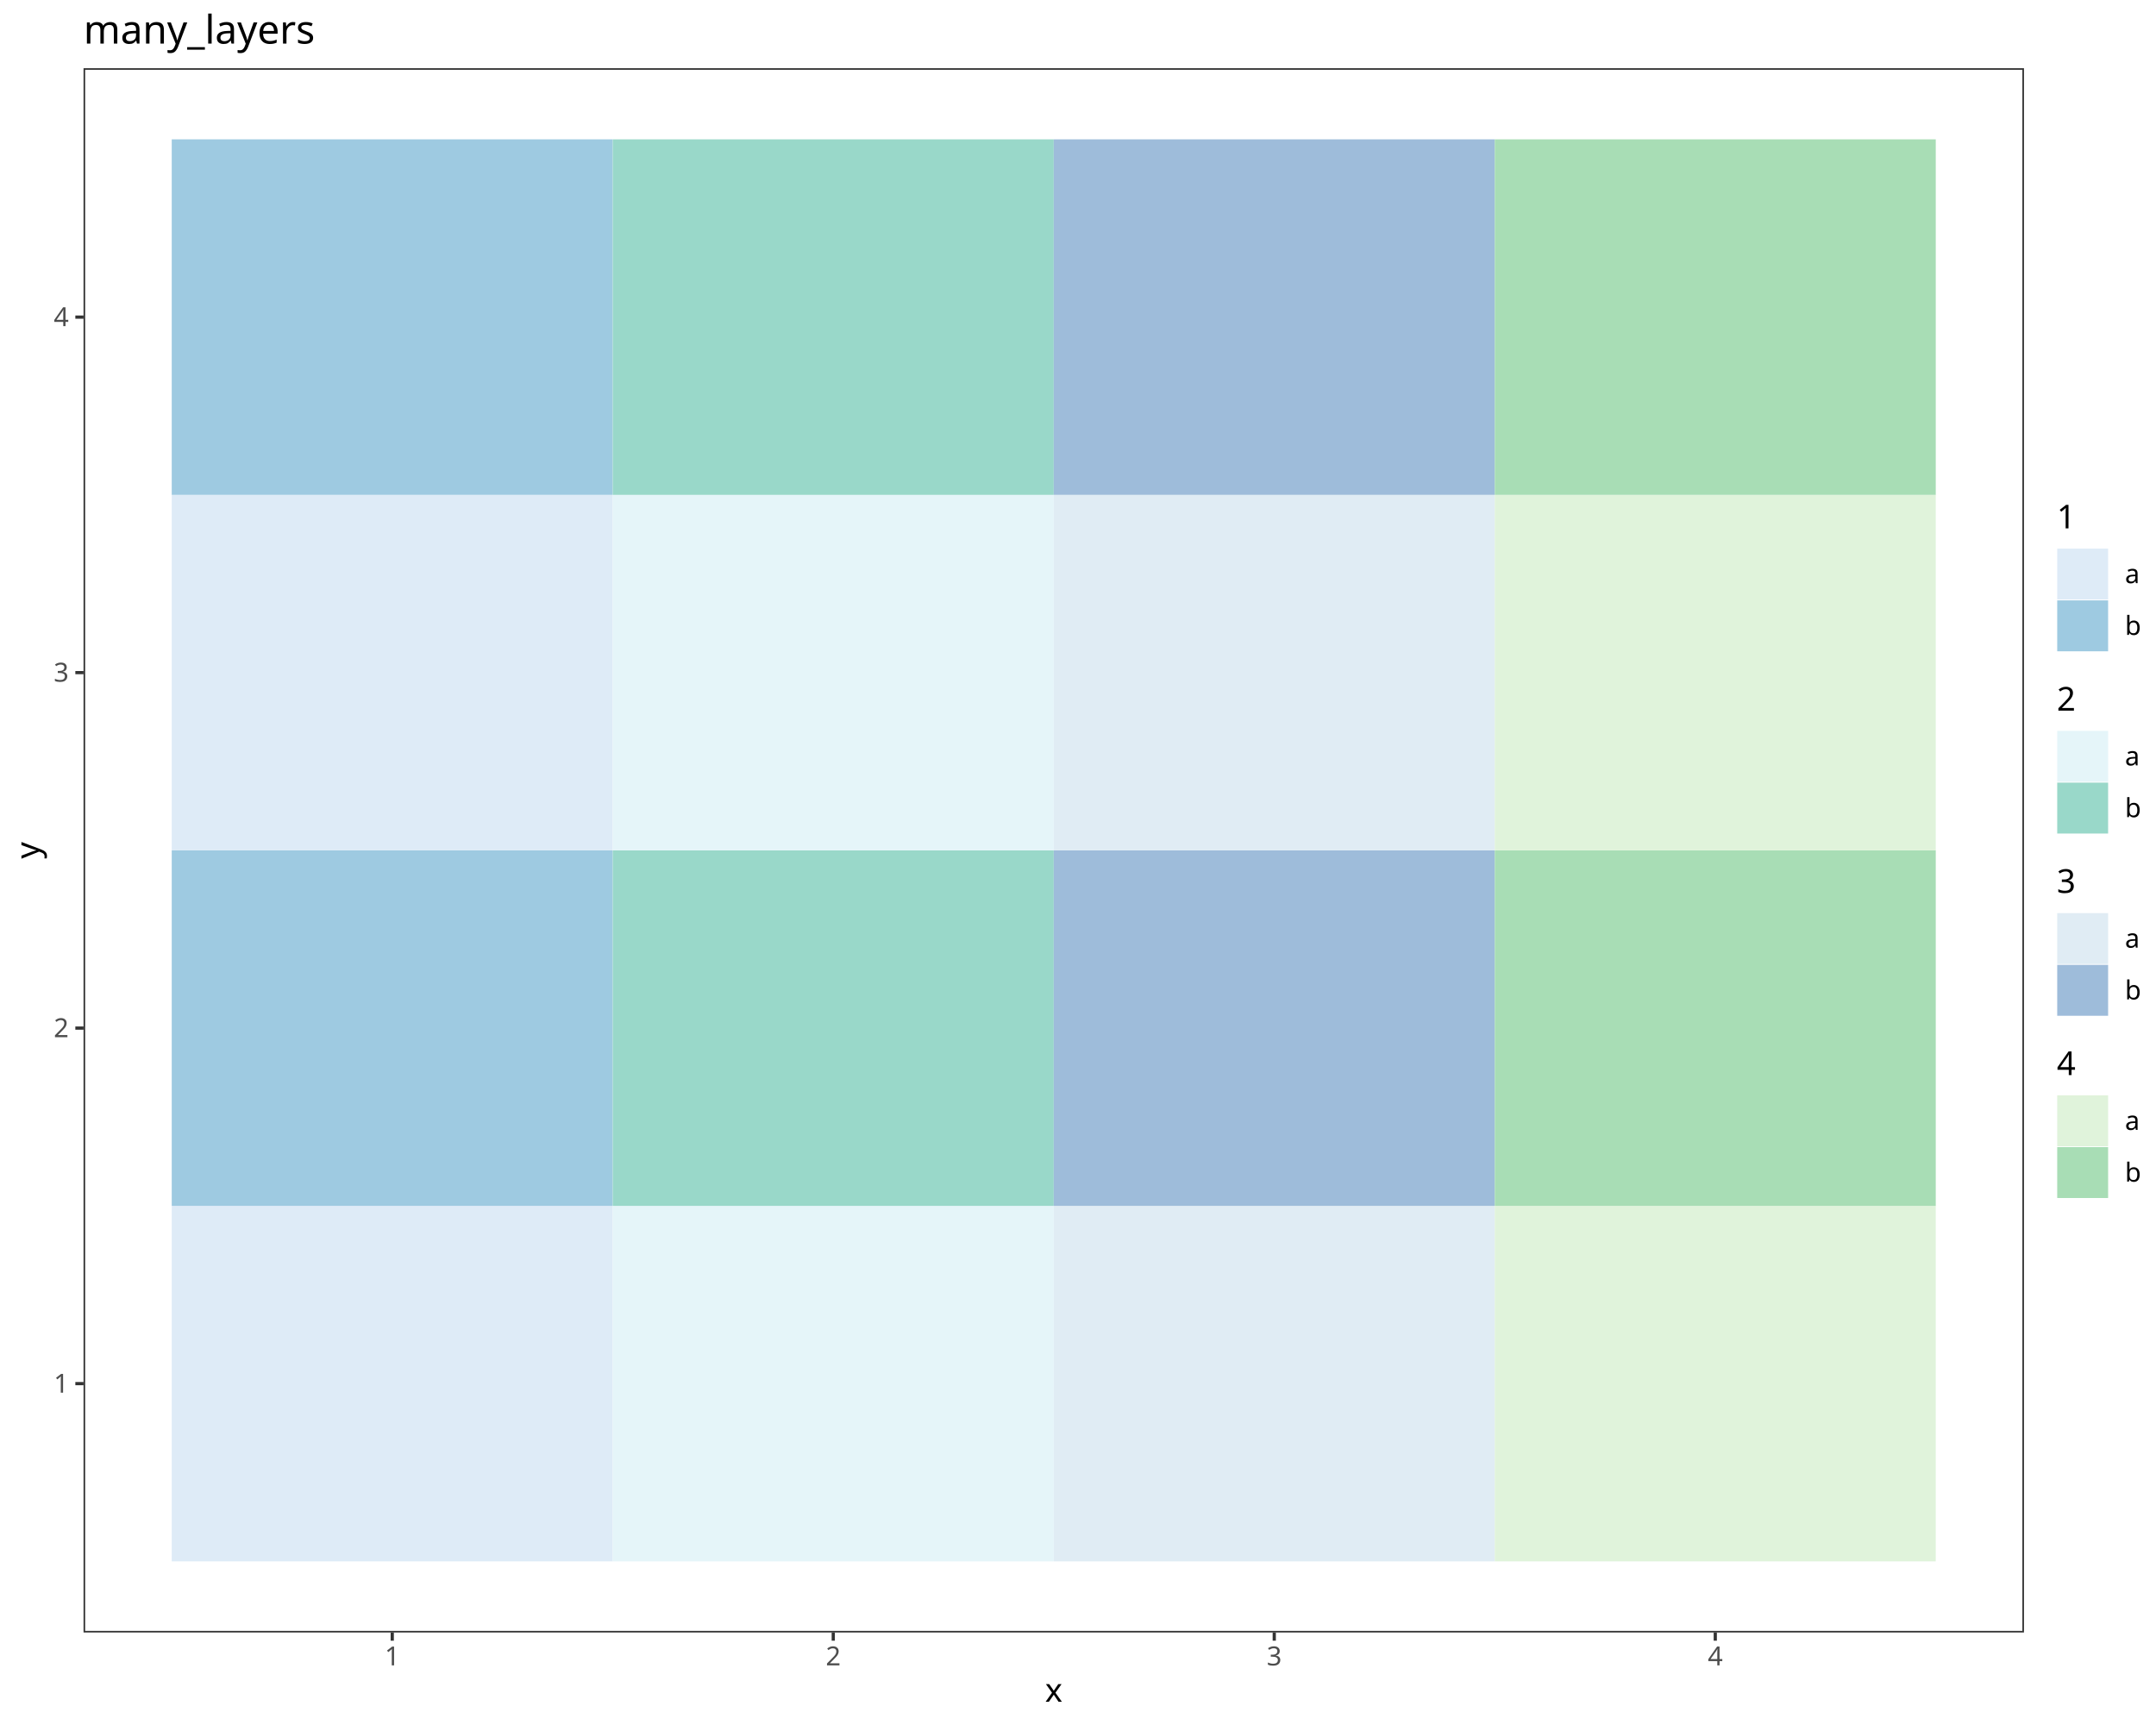
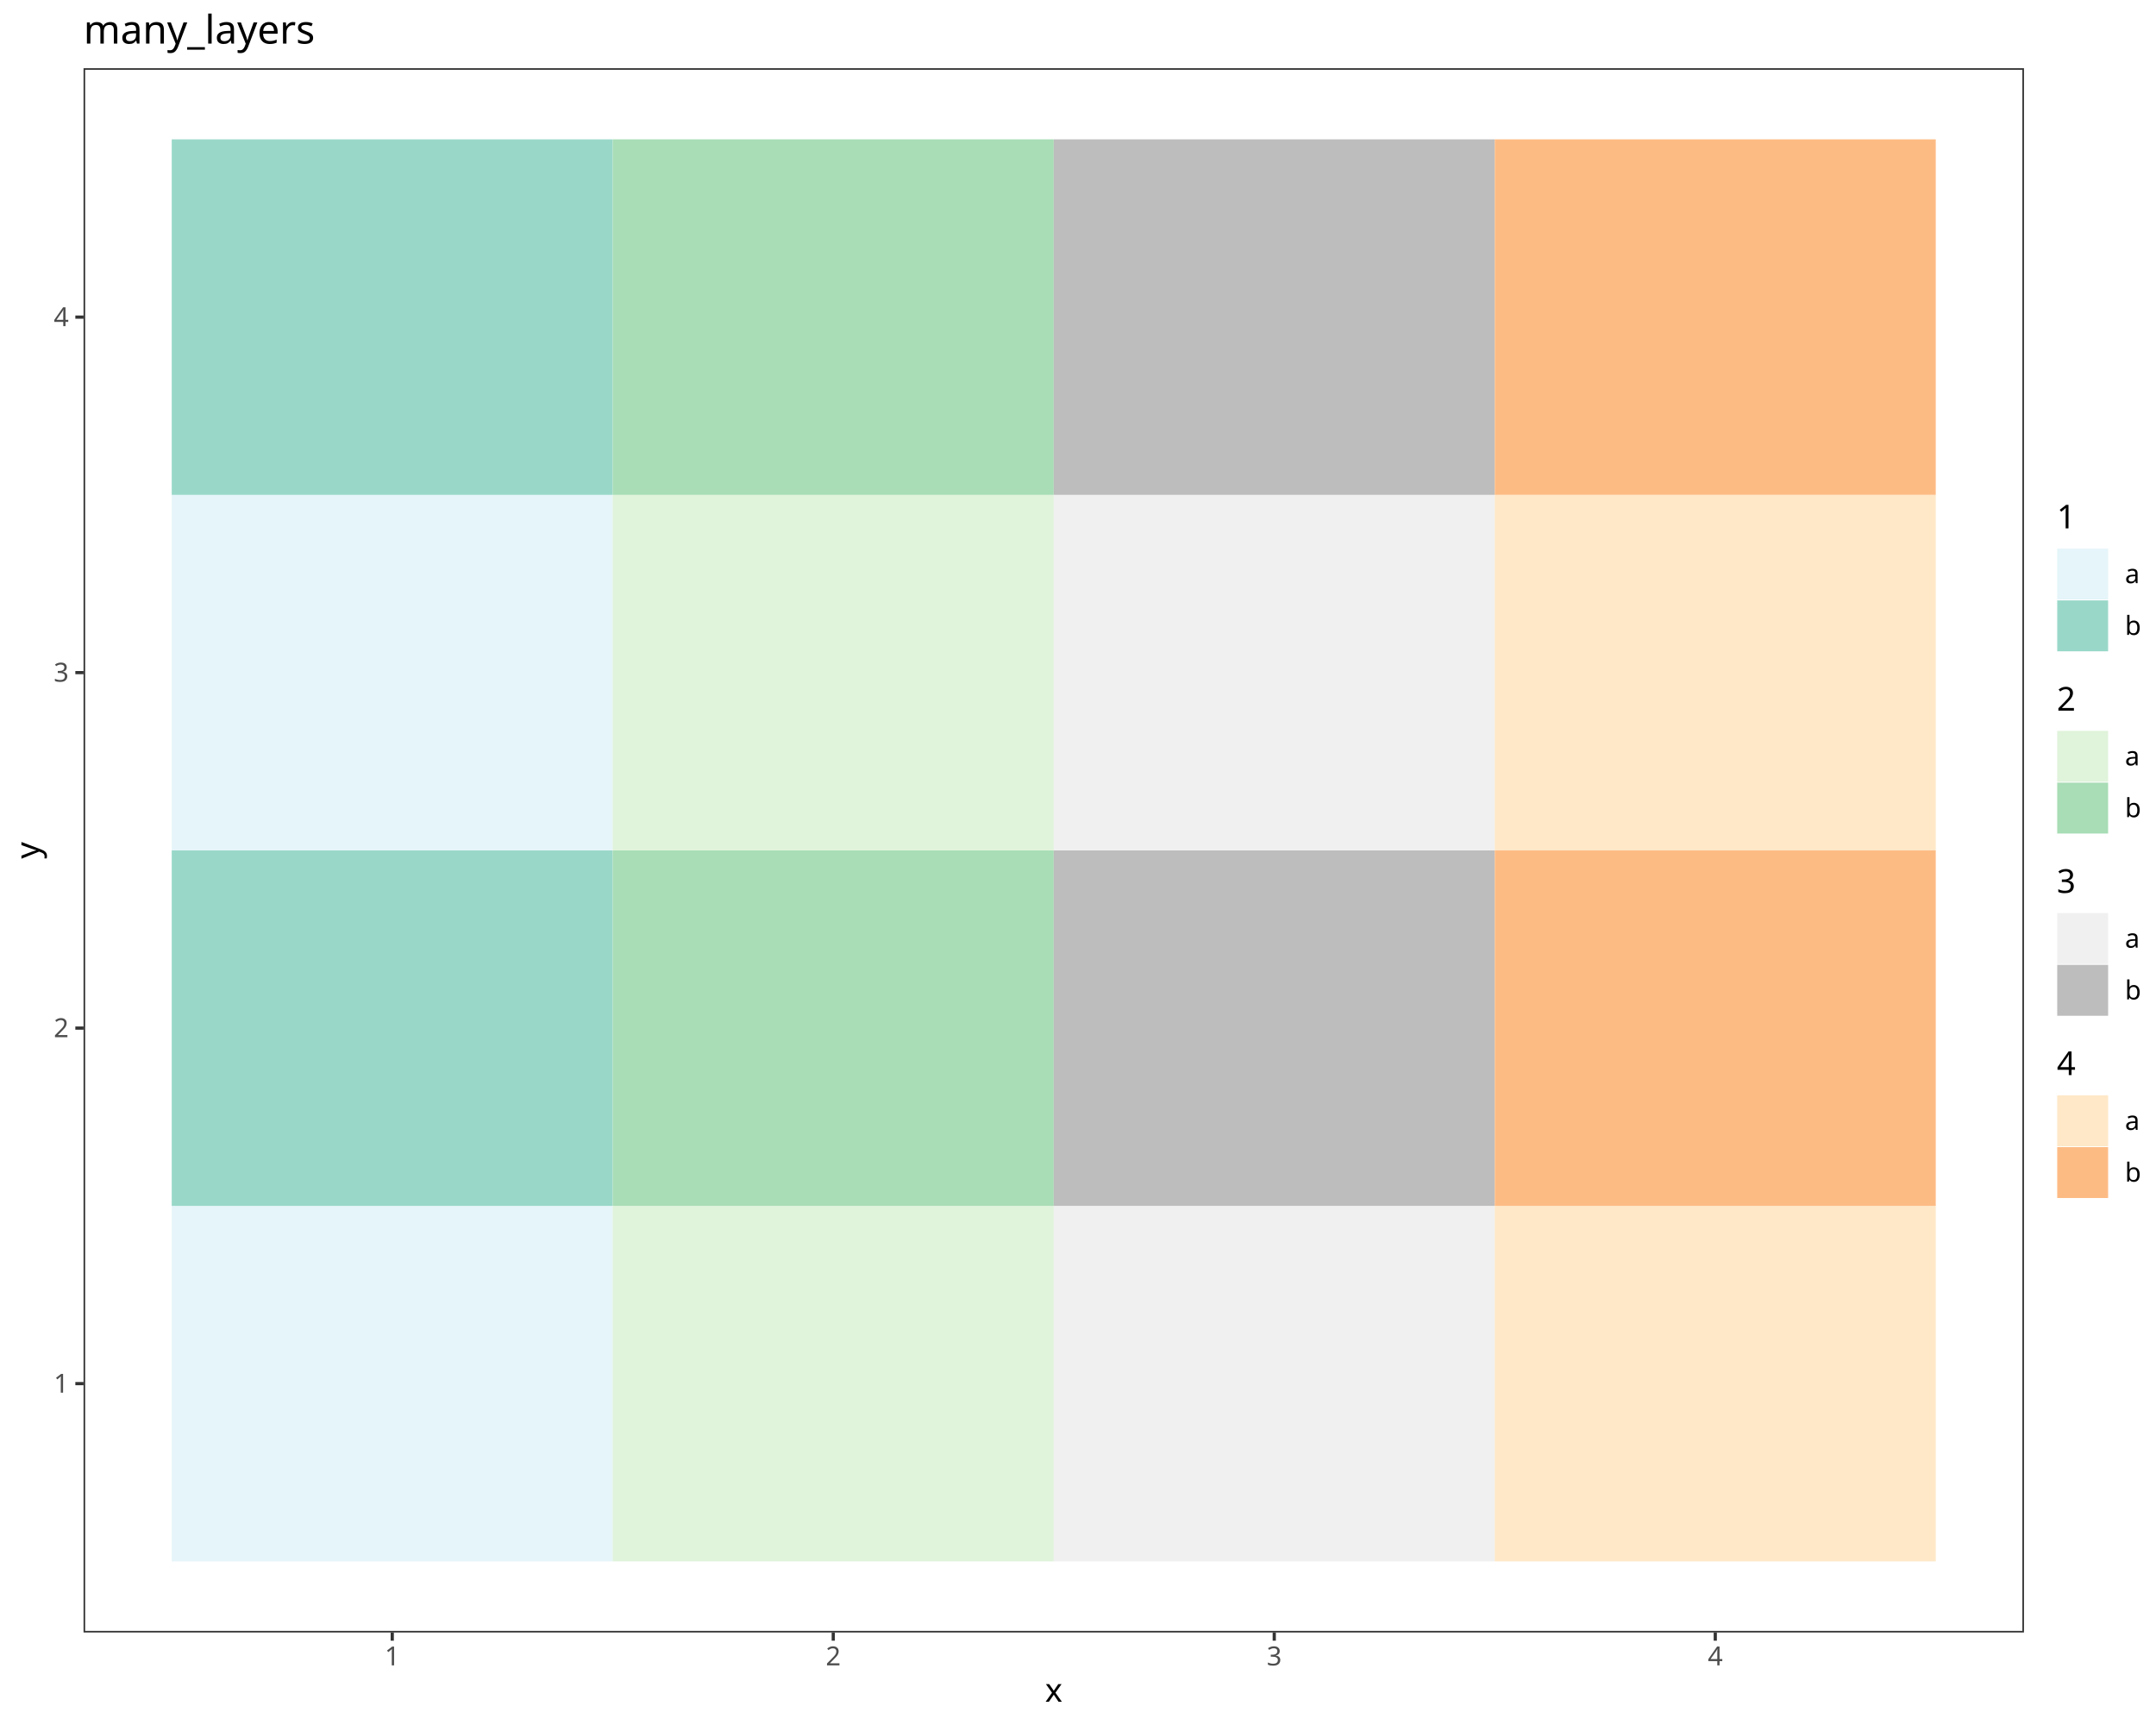
<svg xmlns="http://www.w3.org/2000/svg" class="svglite" data-engine-version="2.0" width="720.00pt" height="576.00pt" viewBox="0 0 720.00 576.00">
  <defs>
    <style type="text/css">
    .svglite line, .svglite polyline, .svglite polygon, .svglite path, .svglite rect, .svglite circle {
      fill: none;
      stroke: #000000;
      stroke-linecap: round;
      stroke-linejoin: round;
      stroke-miterlimit: 10.00;
    }
  </style>
  </defs>
  <rect width="100%" height="100%" style="stroke: none; fill: #FFFFFF;" />
  <defs>
    <clipPath id="cpMC4wMHw3MjAuMDB8MC4wMHw1NzYuMDA=">
      <rect x="0.00" y="0.00" width="720.00" height="576.00" />
    </clipPath>
  </defs>
  <g clip-path="url(#cpMC4wMHw3MjAuMDB8MC4wMHw1NzYuMDA=)">
    <rect x="0.00" y="0.00" width="720.00" height="576.00" style="stroke-width: 1.07; stroke: #FFFFFF; fill: #FFFFFF;" />
  </g>
  <defs>
    <clipPath id="cpMjcuOTB8Njc1LjkxfDIyLjc4fDU0NS4xMQ==">
      <rect x="27.90" y="22.78" width="648.01" height="522.33" />
    </clipPath>
  </defs>
  <g clip-path="url(#cpMjcuOTB8Njc1LjkxfDIyLjc4fDU0NS4xMQ==)">
    <rect x="27.90" y="22.78" width="648.01" height="522.33" style="stroke-width: 1.07; stroke: none; fill: #FFFFFF;" />
-     <rect x="57.35" y="402.66" width="147.27" height="118.71" style="stroke-width: 0.21; stroke: none; stroke-linecap: butt; stroke-linejoin: miter; fill: #DEEBF7;" />
-     <rect x="57.35" y="283.95" width="147.27" height="118.71" style="stroke-width: 0.21; stroke: none; stroke-linecap: butt; stroke-linejoin: miter; fill: #9ECAE1;" />
-     <rect x="57.35" y="165.24" width="147.27" height="118.71" style="stroke-width: 0.21; stroke: none; stroke-linecap: butt; stroke-linejoin: miter; fill: #DEEBF7;" />
-     <rect x="57.35" y="46.53" width="147.27" height="118.71" style="stroke-width: 0.21; stroke: none; stroke-linecap: butt; stroke-linejoin: miter; fill: #9ECAE1;" />
-     <rect x="204.63" y="402.66" width="147.27" height="118.71" style="stroke-width: 0.21; stroke: none; stroke-linecap: butt; stroke-linejoin: miter; fill: #E5F5F9;" />
-     <rect x="204.63" y="283.95" width="147.27" height="118.71" style="stroke-width: 0.21; stroke: none; stroke-linecap: butt; stroke-linejoin: miter; fill: #99D8C9;" />
-     <rect x="204.63" y="165.24" width="147.27" height="118.71" style="stroke-width: 0.21; stroke: none; stroke-linecap: butt; stroke-linejoin: miter; fill: #E5F5F9;" />
-     <rect x="204.63" y="46.53" width="147.27" height="118.71" style="stroke-width: 0.21; stroke: none; stroke-linecap: butt; stroke-linejoin: miter; fill: #99D8C9;" />
-     <rect x="351.90" y="402.66" width="147.27" height="118.71" style="stroke-width: 0.21; stroke: none; stroke-linecap: butt; stroke-linejoin: miter; fill: #E0ECF4;" />
-     <rect x="351.90" y="283.95" width="147.27" height="118.71" style="stroke-width: 0.21; stroke: none; stroke-linecap: butt; stroke-linejoin: miter; fill: #9EBCDA;" />
-     <rect x="351.90" y="165.24" width="147.27" height="118.71" style="stroke-width: 0.21; stroke: none; stroke-linecap: butt; stroke-linejoin: miter; fill: #E0ECF4;" />
-     <rect x="351.90" y="46.53" width="147.27" height="118.71" style="stroke-width: 0.21; stroke: none; stroke-linecap: butt; stroke-linejoin: miter; fill: #9EBCDA;" />
-     <rect x="499.18" y="402.66" width="147.27" height="118.71" style="stroke-width: 0.21; stroke: none; stroke-linecap: butt; stroke-linejoin: miter; fill: #E0F3DB;" />
-     <rect x="499.18" y="283.95" width="147.27" height="118.71" style="stroke-width: 0.21; stroke: none; stroke-linecap: butt; stroke-linejoin: miter; fill: #A8DDB5;" />
-     <rect x="499.18" y="165.24" width="147.27" height="118.71" style="stroke-width: 0.21; stroke: none; stroke-linecap: butt; stroke-linejoin: miter; fill: #E0F3DB;" />
-     <rect x="499.18" y="46.53" width="147.27" height="118.71" style="stroke-width: 0.21; stroke: none; stroke-linecap: butt; stroke-linejoin: miter; fill: #A8DDB5;" />
+     <rect x="57.35" y="402.66" width="147.27" height="118.71" style="stroke-width: 0.21; stroke: none; stroke-linecap: butt; stroke-linejoin: miter; fill: #E5F5F9;" />
+     <rect x="57.35" y="283.95" width="147.27" height="118.71" style="stroke-width: 0.21; stroke: none; stroke-linecap: butt; stroke-linejoin: miter; fill: #99D8C9;" />
+     <rect x="57.35" y="165.24" width="147.27" height="118.71" style="stroke-width: 0.21; stroke: none; stroke-linecap: butt; stroke-linejoin: miter; fill: #E5F5F9;" />
+     <rect x="57.35" y="46.53" width="147.27" height="118.71" style="stroke-width: 0.21; stroke: none; stroke-linecap: butt; stroke-linejoin: miter; fill: #99D8C9;" />
+     <rect x="204.63" y="402.66" width="147.27" height="118.71" style="stroke-width: 0.21; stroke: none; stroke-linecap: butt; stroke-linejoin: miter; fill: #E0F3DB;" />
+     <rect x="204.63" y="283.95" width="147.27" height="118.71" style="stroke-width: 0.21; stroke: none; stroke-linecap: butt; stroke-linejoin: miter; fill: #A8DDB5;" />
+     <rect x="204.63" y="165.24" width="147.27" height="118.71" style="stroke-width: 0.21; stroke: none; stroke-linecap: butt; stroke-linejoin: miter; fill: #E0F3DB;" />
+     <rect x="204.63" y="46.53" width="147.27" height="118.71" style="stroke-width: 0.21; stroke: none; stroke-linecap: butt; stroke-linejoin: miter; fill: #A8DDB5;" />
+     <rect x="351.90" y="402.66" width="147.27" height="118.71" style="stroke-width: 0.21; stroke: none; stroke-linecap: butt; stroke-linejoin: miter; fill: #F0F0F0;" />
+     <rect x="351.90" y="283.95" width="147.27" height="118.71" style="stroke-width: 0.21; stroke: none; stroke-linecap: butt; stroke-linejoin: miter; fill: #BDBDBD;" />
+     <rect x="351.90" y="165.24" width="147.27" height="118.71" style="stroke-width: 0.21; stroke: none; stroke-linecap: butt; stroke-linejoin: miter; fill: #F0F0F0;" />
+     <rect x="351.90" y="46.53" width="147.27" height="118.71" style="stroke-width: 0.21; stroke: none; stroke-linecap: butt; stroke-linejoin: miter; fill: #BDBDBD;" />
+     <rect x="499.18" y="402.66" width="147.27" height="118.71" style="stroke-width: 0.21; stroke: none; stroke-linecap: butt; stroke-linejoin: miter; fill: #FEE8C8;" />
+     <rect x="499.18" y="283.95" width="147.27" height="118.71" style="stroke-width: 0.21; stroke: none; stroke-linecap: butt; stroke-linejoin: miter; fill: #FDBB84;" />
+     <rect x="499.18" y="165.24" width="147.27" height="118.71" style="stroke-width: 0.21; stroke: none; stroke-linecap: butt; stroke-linejoin: miter; fill: #FEE8C8;" />
+     <rect x="499.18" y="46.53" width="147.27" height="118.71" style="stroke-width: 0.21; stroke: none; stroke-linecap: butt; stroke-linejoin: miter; fill: #FDBB84;" />
    <rect x="27.90" y="22.78" width="648.01" height="522.33" style="stroke-width: 1.07; stroke: #333333;" />
  </g>
  <g clip-path="url(#cpMC4wMHw3MjAuMDB8MC4wMHw1NzYuMDA=)">
    <text x="22.97" y="465.04" text-anchor="end" style="font-size: 8.80px; fill: #4D4D4D; font-family: sans;" textLength="4.89px" lengthAdjust="spacingAndGlyphs">1</text>
    <text x="22.97" y="346.33" text-anchor="end" style="font-size: 8.80px; fill: #4D4D4D; font-family: sans;" textLength="4.89px" lengthAdjust="spacingAndGlyphs">2</text>
    <text x="22.97" y="227.62" text-anchor="end" style="font-size: 8.80px; fill: #4D4D4D; font-family: sans;" textLength="4.89px" lengthAdjust="spacingAndGlyphs">3</text>
    <text x="22.97" y="108.91" text-anchor="end" style="font-size: 8.80px; fill: #4D4D4D; font-family: sans;" textLength="4.89px" lengthAdjust="spacingAndGlyphs">4</text>
    <polyline points="25.16,462.01 27.90,462.01 " style="stroke-width: 1.07; stroke: #333333; stroke-linecap: butt;" />
    <polyline points="25.16,343.30 27.90,343.30 " style="stroke-width: 1.07; stroke: #333333; stroke-linecap: butt;" />
    <polyline points="25.16,224.59 27.90,224.59 " style="stroke-width: 1.07; stroke: #333333; stroke-linecap: butt;" />
    <polyline points="25.16,105.88 27.90,105.88 " style="stroke-width: 1.07; stroke: #333333; stroke-linecap: butt;" />
    <polyline points="130.99,547.85 130.99,545.11 " style="stroke-width: 1.07; stroke: #333333; stroke-linecap: butt;" />
    <polyline points="278.27,547.85 278.27,545.11 " style="stroke-width: 1.07; stroke: #333333; stroke-linecap: butt;" />
    <polyline points="425.54,547.85 425.54,545.11 " style="stroke-width: 1.07; stroke: #333333; stroke-linecap: butt;" />
    <polyline points="572.82,547.85 572.82,545.11 " style="stroke-width: 1.07; stroke: #333333; stroke-linecap: butt;" />
    <text x="130.99" y="556.10" text-anchor="middle" style="font-size: 8.80px; fill: #4D4D4D; font-family: sans;" textLength="4.89px" lengthAdjust="spacingAndGlyphs">1</text>
    <text x="278.27" y="556.10" text-anchor="middle" style="font-size: 8.80px; fill: #4D4D4D; font-family: sans;" textLength="4.89px" lengthAdjust="spacingAndGlyphs">2</text>
    <text x="425.54" y="556.10" text-anchor="middle" style="font-size: 8.80px; fill: #4D4D4D; font-family: sans;" textLength="4.89px" lengthAdjust="spacingAndGlyphs">3</text>
    <text x="572.82" y="556.10" text-anchor="middle" style="font-size: 8.80px; fill: #4D4D4D; font-family: sans;" textLength="4.89px" lengthAdjust="spacingAndGlyphs">4</text>
    <text x="351.90" y="568.24" text-anchor="middle" style="font-size: 11.00px; font-family: sans;" textLength="5.50px" lengthAdjust="spacingAndGlyphs">x</text>
    <text transform="translate(13.05,283.95) rotate(-90)" text-anchor="middle" style="font-size: 11.00px; font-family: sans;" textLength="5.50px" lengthAdjust="spacingAndGlyphs">y</text>
    <rect x="686.87" y="167.72" width="27.65" height="49.89" style="stroke-width: 1.07; stroke: none; fill: #FFFFFF;" />
    <text x="686.87" y="176.44" style="font-size: 11.00px; font-family: sans;" textLength="6.12px" lengthAdjust="spacingAndGlyphs">1</text>
    <rect x="686.87" y="183.06" width="17.28" height="17.28" style="stroke-width: 1.07; stroke: none; fill: #FFFFFF;" />
-     <rect x="687.01" y="183.20" width="17.00" height="17.00" style="stroke-width: 0.21; stroke: none; stroke-linecap: butt; stroke-linejoin: miter; fill: #DEEBF7;" />
+     <rect x="687.01" y="183.20" width="17.00" height="17.00" style="stroke-width: 0.21; stroke: none; stroke-linecap: butt; stroke-linejoin: miter; fill: #E5F5F9;" />
    <rect x="686.87" y="200.34" width="17.28" height="17.28" style="stroke-width: 1.07; stroke: none; fill: #FFFFFF;" />
-     <rect x="687.01" y="200.48" width="17.00" height="17.00" style="stroke-width: 0.21; stroke: none; stroke-linecap: butt; stroke-linejoin: miter; fill: #9ECAE1;" />
+     <rect x="687.01" y="200.48" width="17.00" height="17.00" style="stroke-width: 0.21; stroke: none; stroke-linecap: butt; stroke-linejoin: miter; fill: #99D8C9;" />
    <text x="709.63" y="194.72" style="font-size: 8.80px; font-family: sans;" textLength="4.89px" lengthAdjust="spacingAndGlyphs">a</text>
    <text x="709.63" y="212.00" style="font-size: 8.80px; font-family: sans;" textLength="4.89px" lengthAdjust="spacingAndGlyphs">b</text>
    <rect x="686.87" y="228.58" width="27.65" height="49.89" style="stroke-width: 1.07; stroke: none; fill: #FFFFFF;" />
    <text x="686.87" y="237.29" style="font-size: 11.00px; font-family: sans;" textLength="6.12px" lengthAdjust="spacingAndGlyphs">2</text>
    <rect x="686.87" y="243.91" width="17.28" height="17.28" style="stroke-width: 1.07; stroke: none; fill: #FFFFFF;" />
-     <rect x="687.01" y="244.05" width="17.00" height="17.00" style="stroke-width: 0.21; stroke: none; stroke-linecap: butt; stroke-linejoin: miter; fill: #E5F5F9;" />
+     <rect x="687.01" y="244.05" width="17.00" height="17.00" style="stroke-width: 0.21; stroke: none; stroke-linecap: butt; stroke-linejoin: miter; fill: #E0F3DB;" />
    <rect x="686.87" y="261.19" width="17.28" height="17.28" style="stroke-width: 1.07; stroke: none; fill: #FFFFFF;" />
-     <rect x="687.01" y="261.33" width="17.00" height="17.00" style="stroke-width: 0.21; stroke: none; stroke-linecap: butt; stroke-linejoin: miter; fill: #99D8C9;" />
+     <rect x="687.01" y="261.33" width="17.00" height="17.00" style="stroke-width: 0.21; stroke: none; stroke-linecap: butt; stroke-linejoin: miter; fill: #A8DDB5;" />
    <text x="709.63" y="255.58" style="font-size: 8.80px; font-family: sans;" textLength="4.89px" lengthAdjust="spacingAndGlyphs">a</text>
    <text x="709.63" y="272.86" style="font-size: 8.80px; font-family: sans;" textLength="4.89px" lengthAdjust="spacingAndGlyphs">b</text>
    <rect x="686.87" y="289.43" width="27.65" height="49.89" style="stroke-width: 1.07; stroke: none; fill: #FFFFFF;" />
    <text x="686.87" y="298.14" style="font-size: 11.00px; font-family: sans;" textLength="6.12px" lengthAdjust="spacingAndGlyphs">3</text>
    <rect x="686.87" y="304.76" width="17.28" height="17.28" style="stroke-width: 1.07; stroke: none; fill: #FFFFFF;" />
-     <rect x="687.01" y="304.90" width="17.00" height="17.00" style="stroke-width: 0.21; stroke: none; stroke-linecap: butt; stroke-linejoin: miter; fill: #E0ECF4;" />
+     <rect x="687.01" y="304.90" width="17.00" height="17.00" style="stroke-width: 0.21; stroke: none; stroke-linecap: butt; stroke-linejoin: miter; fill: #F0F0F0;" />
    <rect x="686.87" y="322.04" width="17.28" height="17.28" style="stroke-width: 1.07; stroke: none; fill: #FFFFFF;" />
-     <rect x="687.01" y="322.18" width="17.00" height="17.00" style="stroke-width: 0.21; stroke: none; stroke-linecap: butt; stroke-linejoin: miter; fill: #9EBCDA;" />
+     <rect x="687.01" y="322.18" width="17.00" height="17.00" style="stroke-width: 0.21; stroke: none; stroke-linecap: butt; stroke-linejoin: miter; fill: #BDBDBD;" />
    <text x="709.63" y="316.43" style="font-size: 8.80px; font-family: sans;" textLength="4.89px" lengthAdjust="spacingAndGlyphs">a</text>
    <text x="709.63" y="333.71" style="font-size: 8.80px; font-family: sans;" textLength="4.89px" lengthAdjust="spacingAndGlyphs">b</text>
    <rect x="686.87" y="350.28" width="27.65" height="49.89" style="stroke-width: 1.07; stroke: none; fill: #FFFFFF;" />
    <text x="686.87" y="358.99" style="font-size: 11.00px; font-family: sans;" textLength="6.12px" lengthAdjust="spacingAndGlyphs">4</text>
    <rect x="686.87" y="365.61" width="17.28" height="17.28" style="stroke-width: 1.07; stroke: none; fill: #FFFFFF;" />
-     <rect x="687.01" y="365.75" width="17.00" height="17.00" style="stroke-width: 0.21; stroke: none; stroke-linecap: butt; stroke-linejoin: miter; fill: #E0F3DB;" />
+     <rect x="687.01" y="365.75" width="17.00" height="17.00" style="stroke-width: 0.21; stroke: none; stroke-linecap: butt; stroke-linejoin: miter; fill: #FEE8C8;" />
    <rect x="686.87" y="382.89" width="17.28" height="17.28" style="stroke-width: 1.07; stroke: none; fill: #FFFFFF;" />
-     <rect x="687.01" y="383.03" width="17.00" height="17.00" style="stroke-width: 0.21; stroke: none; stroke-linecap: butt; stroke-linejoin: miter; fill: #A8DDB5;" />
+     <rect x="687.01" y="383.03" width="17.00" height="17.00" style="stroke-width: 0.21; stroke: none; stroke-linecap: butt; stroke-linejoin: miter; fill: #FDBB84;" />
    <text x="709.63" y="377.28" style="font-size: 8.80px; font-family: sans;" textLength="4.89px" lengthAdjust="spacingAndGlyphs">a</text>
    <text x="709.63" y="394.56" style="font-size: 8.80px; font-family: sans;" textLength="4.89px" lengthAdjust="spacingAndGlyphs">b</text>
    <text x="27.90" y="14.56" style="font-size: 13.20px; font-family: sans;" textLength="74.85px" lengthAdjust="spacingAndGlyphs">many_layers</text>
  </g>
</svg>
